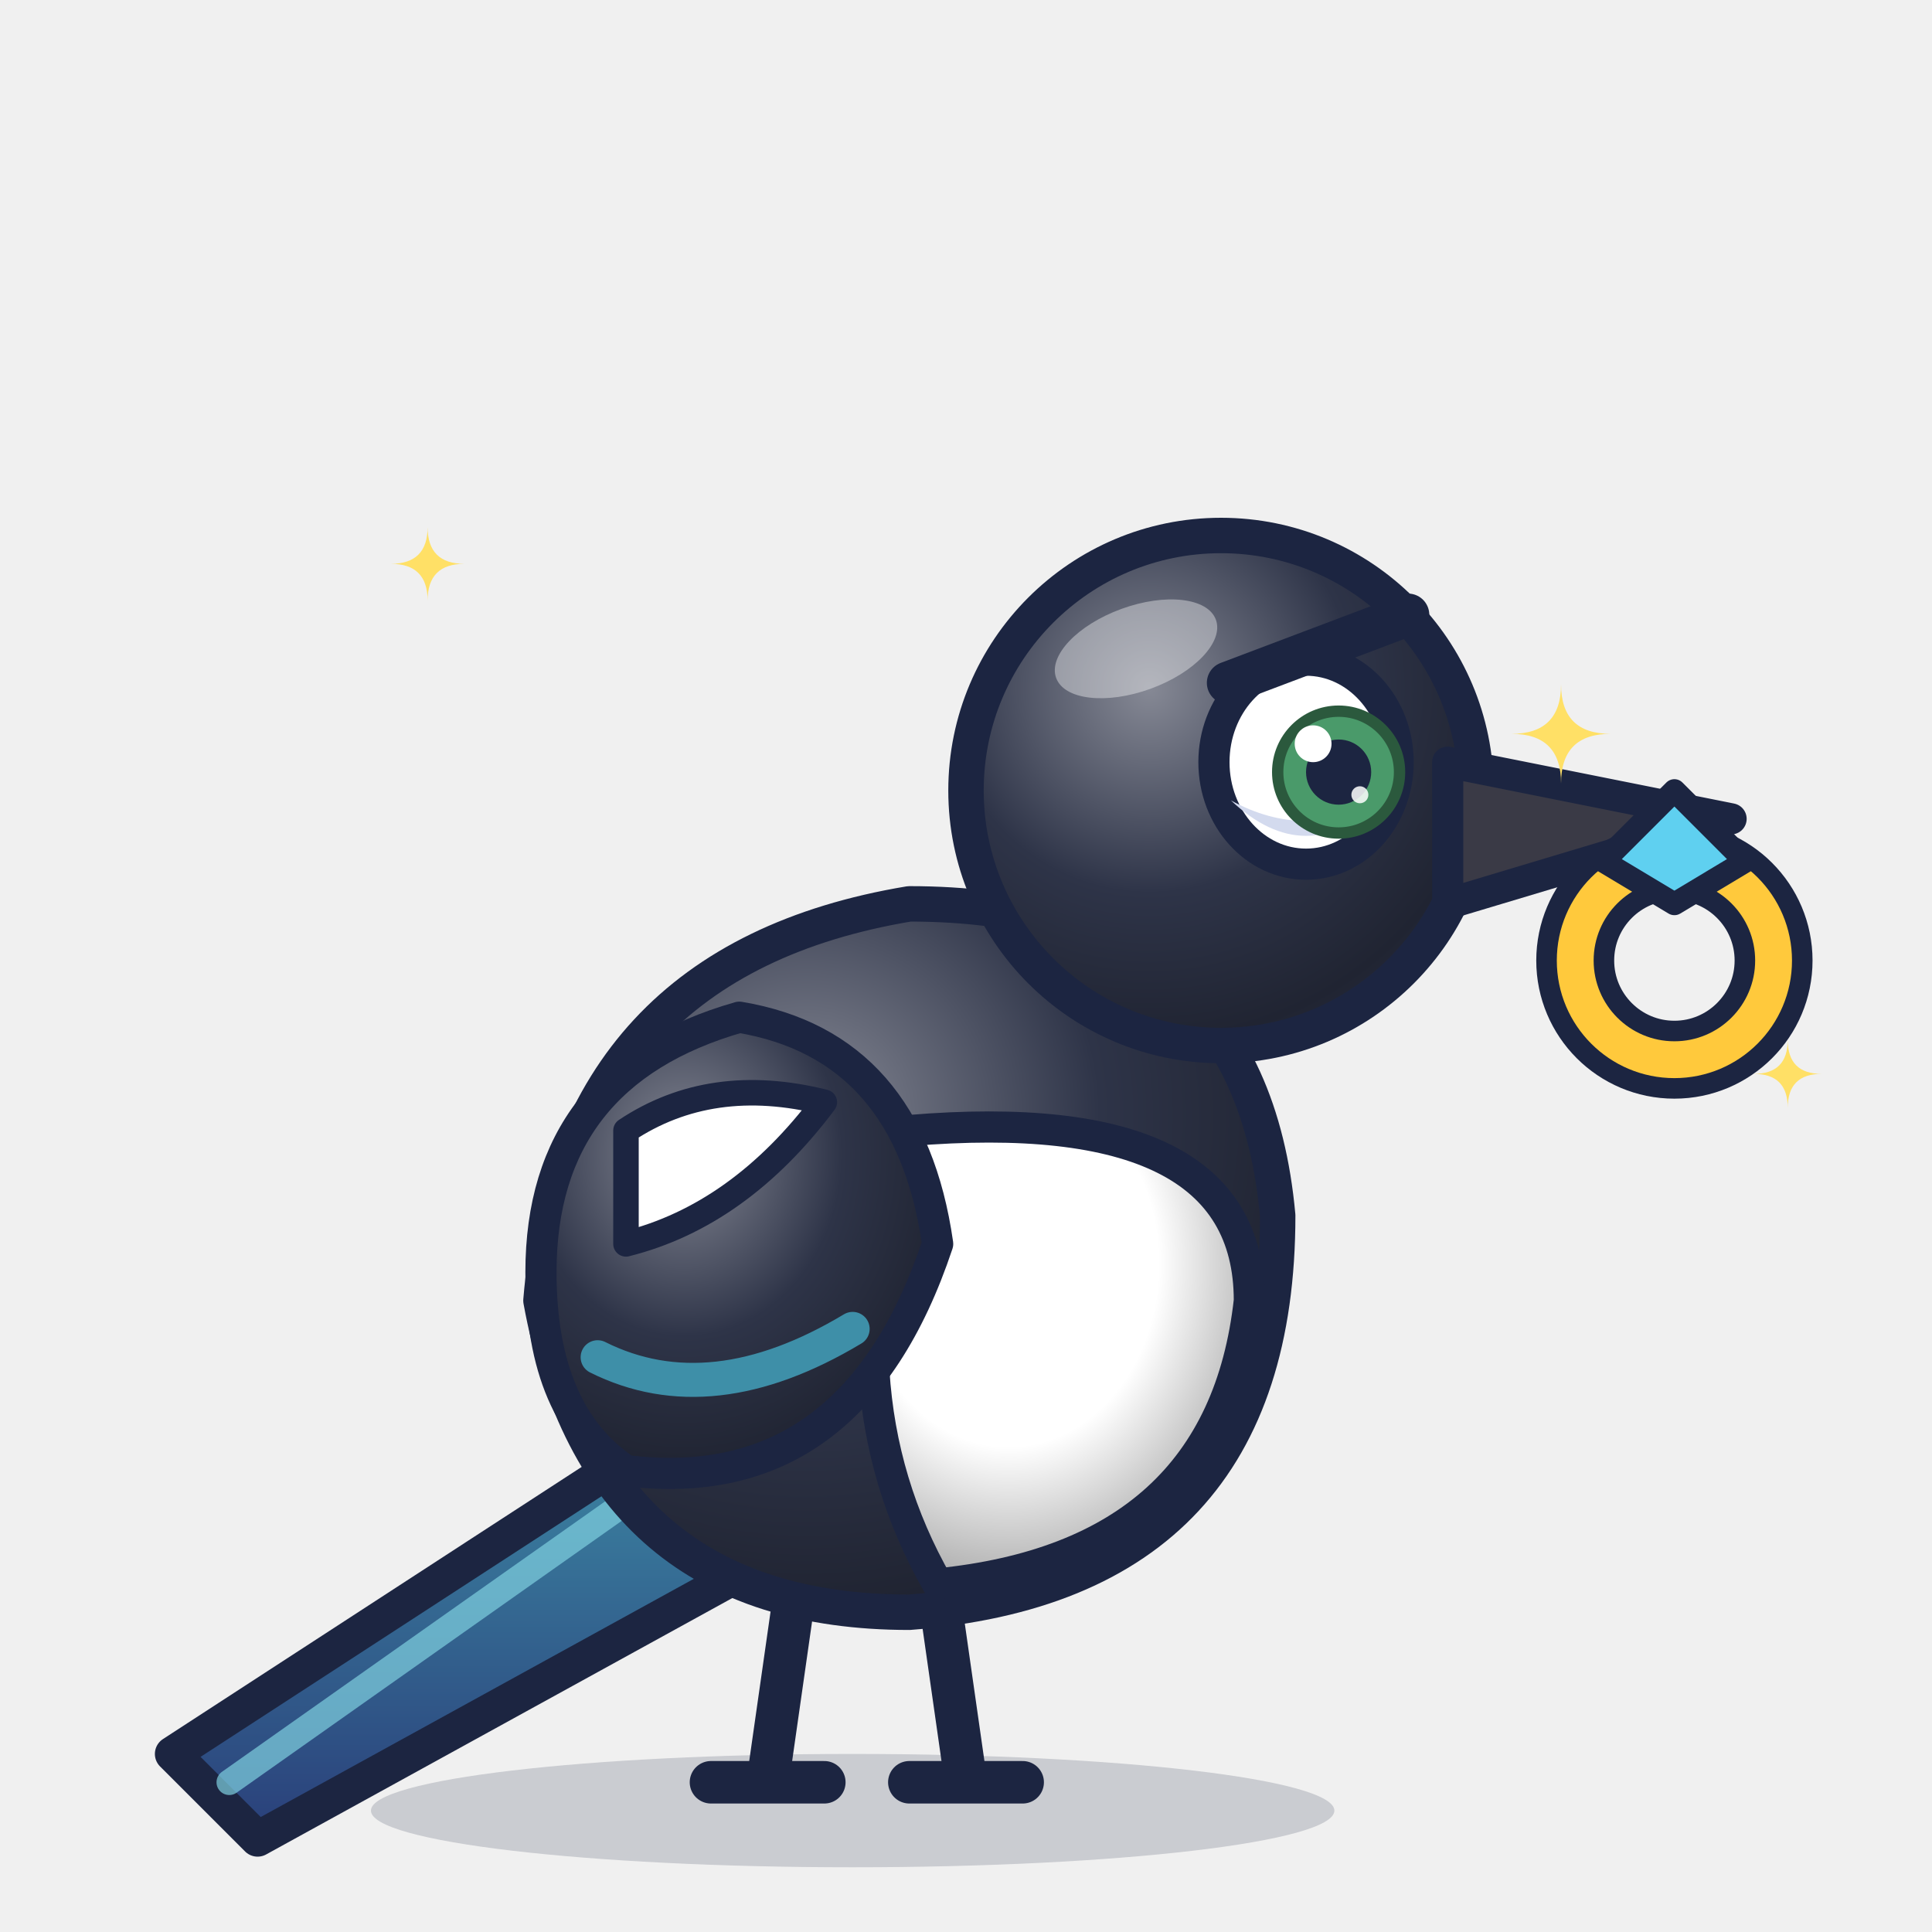
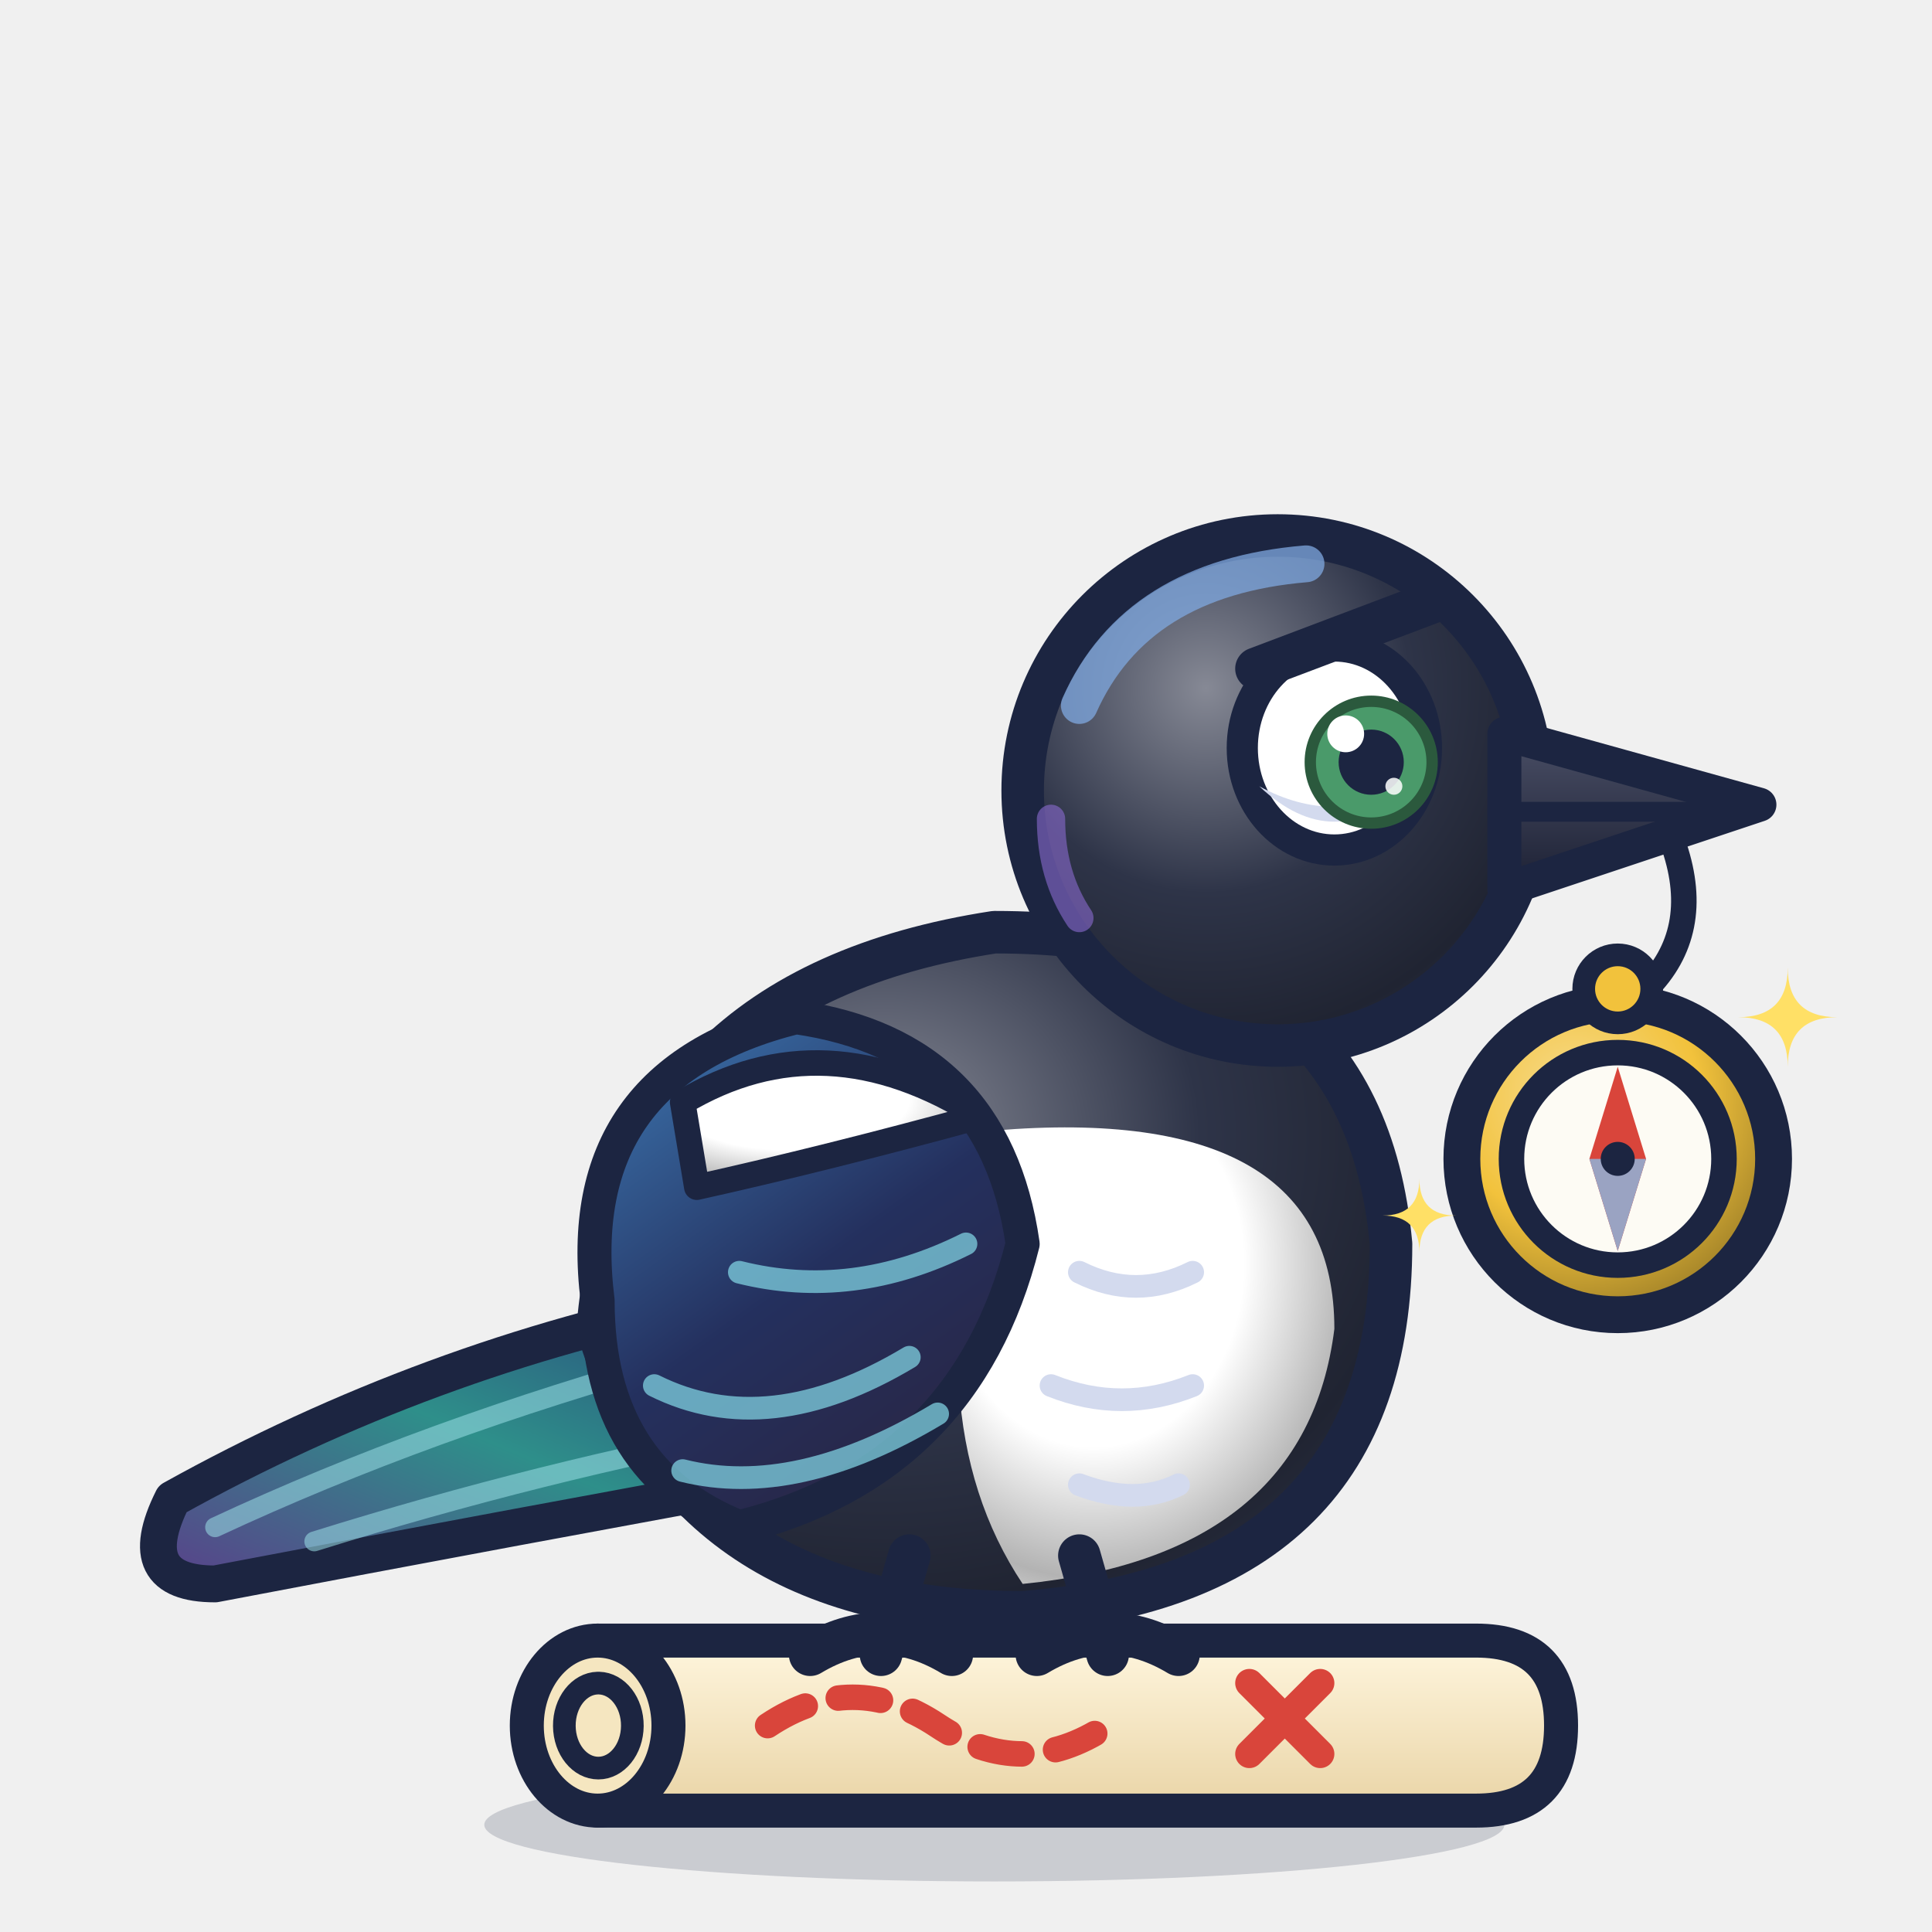
<svg aria-hidden="true" viewBox="0 0 120 120">
  <defs>
-     <radialGradient id="m-elster__b" cx="36%" cy="30%" r="80%">
+     <linearGradient id="m-elster__e" x1=".2" x2=".8" y1="0" y2="1">
+       <stop offset="0" stop-color="#3a6fa8" />
+       <stop offset=".5" stop-color="#24305e" />
+       <stop offset="1" stop-color="#2a2440" />
+     </linearGradient>
+     <linearGradient id="m-elster__a" x1="1" x2="0" y1="0" y2="1">
+       <stop offset="0" stop-color="#2a3f7a" />
+       <stop offset=".5" stop-color="#2e8f8a" />
+       <stop offset="1" stop-color="#5a3f8a" />
+     </linearGradient>
+     <linearGradient id="m-elster__b" x1="0" x2="0" y1="0" y2="1">
+       <stop offset="0" stop-color="#fff6de" />
+       <stop offset="1" stop-color="#e9d4a6" />
+     </linearGradient>
+     <linearGradient id="m-elster__f" x1="0" x2="0" y1="0" y2="1">
+       <stop offset="0" stop-color="#4a4f66" />
+       <stop offset="1" stop-color="#1c2033" />
+     </linearGradient>
+     <radialGradient id="m-elster__c" cx="36%" cy="30%" r="80%">
      <stop offset="0" stop-color="#868995" />
      <stop offset=".5" stop-color="#2e3448" />
      <stop offset=".86" stop-color="#202432" />
      <stop offset="1" stop-color="#282d3e" />
    </radialGradient>
-     <radialGradient id="m-elster__c" cx="36%" cy="30%" r="80%">
+     <radialGradient id="m-elster__d" cx="36%" cy="30%" r="80%">
      <stop offset="0" stop-color="#fff" />
      <stop offset=".5" stop-color="#fff" />
      <stop offset=".86" stop-color="#b3b3b3" />
      <stop offset="1" stop-color="#dbdbdb" />
    </radialGradient>
-     <linearGradient id="m-elster__a" x1="0" x2="0" y1="0" y2="1">
-       <stop offset="0" stop-color="#3e8fa8" />
-       <stop offset="1" stop-color="#2a3f7a" />
-     </linearGradient>
+     <radialGradient id="m-elster__g" cx="36%" cy="30%" r="80%">
+       <stop offset="0" stop-color="#f7dc8e" />
+       <stop offset=".5" stop-color="#f2c23c" />
+       <stop offset=".86" stop-color="#a9882a" />
+       <stop offset="1" stop-color="#d0a734" />
+     </radialGradient>
  </defs>
  <g transform="matrix(.88 0 0 .88 7.2 13.9)">
-     <ellipse cx="52" cy="112" fill="#1c2541" opacity=".18" rx="34" ry="4" />
-     <path fill="url(#m-elster__a)" stroke="#1c2541" stroke-linecap="round" stroke-linejoin="round" stroke-width="2.5" d="M44 82 4 108l6 6 40-22Z" />
-     <path stroke="#7fd0e0" stroke-linecap="round" stroke-width="1.8" d="M42 86 8 110" opacity=".7" />
-     <path fill="none" stroke="#1c2541" stroke-linecap="round" stroke-linejoin="round" stroke-width="3" d="m48 96-2 14m12-14 2 14m-18 0h8m6 0h8" />
-     <path fill="url(#m-elster__b)" stroke="#1c2541" stroke-linecap="round" stroke-linejoin="round" stroke-width="2.5" d="M30 76q2-24 26-28 24 0 26 22 0 26-26 28-22 0-26-22" />
-     <path fill="url(#m-elster__c)" stroke="#1c2541" stroke-linecap="round" stroke-linejoin="round" stroke-width="2.2" d="M56 64q24-2 24 12-2 18-22 20-8-14-2-32" />
-     <path fill="url(#m-elster__b)" stroke="#1c2541" stroke-linecap="round" stroke-linejoin="round" stroke-width="2.2" d="M30 74q0-14 14-18 12 2 14 16-6 18-22 16-6-4-6-14" />
-     <path fill="#fff" stroke="#1c2541" stroke-linecap="round" stroke-linejoin="round" stroke-width="1.8" d="M36 64q6-4 14-2-6 8-14 10Z" />
-     <path fill="none" stroke="#3e8fa8" stroke-linecap="round" stroke-width="2.4" d="M34 80q8 4 18-2" />
-     <circle cx="78" cy="40" r="18" fill="url(#m-elster__b)" stroke="#1c2541" stroke-linecap="round" stroke-linejoin="round" stroke-width="2.5" />
-     <ellipse cx="72" cy="30" fill="#fff" opacity=".38" rx="6" ry="3" transform="rotate(-20 72 30)" />
-     <path fill="#3a3a46" stroke="#1c2541" stroke-linecap="round" stroke-linejoin="round" stroke-width="2.2" d="m94 38 20 4-20 6Z" />
-     <circle cx="110" cy="52" r="7" fill="none" stroke="#1c2541" stroke-width="5.5" />
-     <circle cx="110" cy="52" r="7" fill="none" stroke="#ffc93c" stroke-width="2.6" />
-     <path fill="#5fd0f0" stroke="#1c2541" stroke-linecap="round" stroke-linejoin="round" stroke-width="1.6" d="m105 45 5-5 5 5-5 3Z" />
-     <path fill="#ffe066" d="M102 32.5q0 3.5 3.5 3.5-3.5 0-3.5 3.5 0-3.5-3.5-3.5 3.5 0 3.5-3.5" />
-     <path fill="#ffe066" d="M118 57.6q0 2.4 2.4 2.4-2.4 0-2.4 2.4 0-2.4-2.4-2.4 2.4 0 2.4-2.4" />
-     <ellipse cx="84" cy="38" fill="#fff" stroke="#1c2541" stroke-linecap="round" stroke-linejoin="round" stroke-width="2.2" rx="6.5" ry="7.2" />
-     <path fill="#d3daee" d="M78.7 40.7q5.3 5 10.6 0-5.3 2.9-10.6 0" />
-     <circle cx="86.3" cy="38.7" r="4.3" fill="#4a9a6a" stroke="#2b593d" stroke-width=".8" />
-     <circle cx="86.3" cy="38.7" r="2.3" fill="#1c2541" />
-     <circle cx="84.5" cy="36.7" r="1.3" fill="#fff" />
-     <circle cx="87.8" cy="40.3" r=".6" fill="#fff" opacity=".85" />
-     <path fill="none" stroke="#1c2541" stroke-linecap="round" stroke-width="3" d="m91.2 27.6-12.7 4.8" />
-     <path fill="#ffe066" d="M22 21.4q0 2.6 2.6 2.6-2.6 0-2.6 2.6 0-2.6-2.6-2.6 2.6 0 2.6-2.6" />
+     <ellipse cx="62" cy="113" fill="#1c2541" opacity=".18" rx="36" ry="4" />
+     <path fill="url(#m-elster__a)" stroke="#1c2541" stroke-linecap="round" stroke-linejoin="round" stroke-width="2.6" d="M42 76Q22 80 4 90q-3 6 3 6 21-4 43-8Z" />
+     <path fill="none" stroke="#9be0e8" stroke-linecap="round" stroke-width="1.4" d="M40 80Q22 85 7 92m39-7q-16 3-32 8" opacity=".55" />
+     <path fill="url(#m-elster__b)" stroke="#1c2541" stroke-linecap="round" stroke-linejoin="round" stroke-width="2.4" d="M34 100h62q6 0 6 6t-6 6H34Z" />
+     <ellipse cx="34" cy="106" fill="#f5e6c0" stroke="#1c2541" stroke-linecap="round" stroke-linejoin="round" stroke-width="2.4" rx="5" ry="6" />
+     <path fill="none" stroke="#1c2541" stroke-linecap="round" stroke-linejoin="round" stroke-width="1.6" d="M34 103a2.4 3 0 1 0 .1 0" />
+     <path fill="none" stroke="#d9453b" stroke-dasharray="3 2.4" stroke-linecap="round" stroke-width="1.8" d="M46 106q6-4 12 0t12 0" />
+     <path stroke="#d9453b" stroke-linecap="round" stroke-width="2" d="m80 103 5 5m0-5-5 5" />
+     <path fill="url(#m-elster__c)" stroke="#1c2541" stroke-linecap="round" stroke-linejoin="round" stroke-width="3" d="M34 78q2-24 28-28 26 0 28 22 0 24-26 26-24 0-30-20" />
+     <path fill="url(#m-elster__d)" d="M62 64q24-2 24 14-2 16-22 18-8-12-2-32" />
+     <path fill="none" stroke="#d3daee" stroke-linecap="round" stroke-width="1.6" d="M68 74q4 2 8 0m-10 8q5 2 10 0m-8 7q4 1.5 7 0" />
+     <path fill="url(#m-elster__e)" stroke="#1c2541" stroke-linecap="round" stroke-linejoin="round" stroke-width="2.4" d="M34 76q-2-16 14-20 14 2 16 16-4 16-20 20-10-4-10-16" />
+     <path fill="url(#m-elster__d)" stroke="#1c2541" stroke-linecap="round" stroke-linejoin="round" stroke-width="1.8" d="M40 62q10-6 21 1-11 3-20 5Z" />
+     <path fill="none" stroke="#7fd0e0" stroke-linecap="round" stroke-width="1.6" d="M38 82q8 4 18-2m-16 8q8 2 18-4M44 74q8 2 16-2" opacity=".75" />
+     <path fill="none" stroke="#1c2541" stroke-linecap="round" stroke-linejoin="round" stroke-width="3" d="m56 94-2 7m14-7 2 7m-21 0q5-3 10 0m6 0q5-3 10 0" />
+     <circle cx="82" cy="40" r="18" fill="url(#m-elster__c)" stroke="#1c2541" stroke-linecap="round" stroke-linejoin="round" stroke-width="3" />
+     <path fill="none" stroke="#7fa8e0" stroke-linecap="round" stroke-width="2.6" d="M68 34q4-9 16-10" opacity=".75" />
+     <path fill="none" stroke="#8a6ad0" stroke-linecap="round" stroke-width="2" d="M66 42q0 4 2 7" opacity=".6" />
+     <path fill="url(#m-elster__f)" stroke="#1c2541" stroke-linecap="round" stroke-linejoin="round" stroke-width="2.4" d="m98 36 18 5-18 6Z" />
+     <path fill="none" stroke="#1c2541" stroke-linecap="round" stroke-linejoin="round" stroke-width="1.4" d="M98 41.5h14" />
+     <path fill="none" stroke="#1c2541" stroke-linecap="round" stroke-linejoin="round" stroke-width="1.8" d="M110 44q2 6-2 10" />
+     <circle cx="106" cy="66" r="11" fill="url(#m-elster__g)" stroke="#1c2541" stroke-linecap="round" stroke-linejoin="round" stroke-width="2.6" />
+     <circle cx="106" cy="66" r="7.5" fill="#fdfbf4" stroke="#1c2541" stroke-linecap="round" stroke-linejoin="round" stroke-width="1.8" />
+     <path fill="#d9453b" d="m106 59.5 2 6.5-2 6.5-2-6.5Z" />
+     <path fill="#9aa3c2" d="M106 66h2l-2 6.5-2-6.5Z" />
+     <circle cx="106" cy="66" r="1.2" fill="#1c2541" />
+     <circle cx="106" cy="54" r="2.4" fill="#f2c23c" stroke="#1c2541" stroke-linecap="round" stroke-linejoin="round" stroke-width="1.6" />
+     <path fill="#ffe066" d="M118 52.5q0 3.5 3.5 3.5-3.5 0-3.5 3.5 0-3.5-3.5-3.5 3.5 0 3.5-3.5" />
+     <path fill="#ffe066" d="M92 67.4q0 2.6 2.6 2.6-2.6 0-2.6 2.6 0-2.6-2.6-2.6 2.6 0 2.6-2.6" />
+     <ellipse cx="86" cy="37" fill="#fff" stroke="#1c2541" stroke-linecap="round" stroke-linejoin="round" stroke-width="2.2" rx="6.5" ry="7.2" />
+     <path fill="#d3daee" d="M80.7 39.7q5.3 5 10.6 0-5.3 2.9-10.6 0" />
+     <circle cx="88.6" cy="38" r="4.3" fill="#4a9a6a" stroke="#2b593d" stroke-width=".8" />
+     <circle cx="88.6" cy="38" r="2.3" fill="#1c2541" />
+     <circle cx="86.8" cy="36" r="1.3" fill="#fff" />
+     <circle cx="90.2" cy="39.7" r=".6" fill="#fff" opacity=".85" />
+     <path fill="none" stroke="#1c2541" stroke-linecap="round" stroke-width="3" d="m93.2 26.6-12.7 4.8" />
  </g>
</svg>
